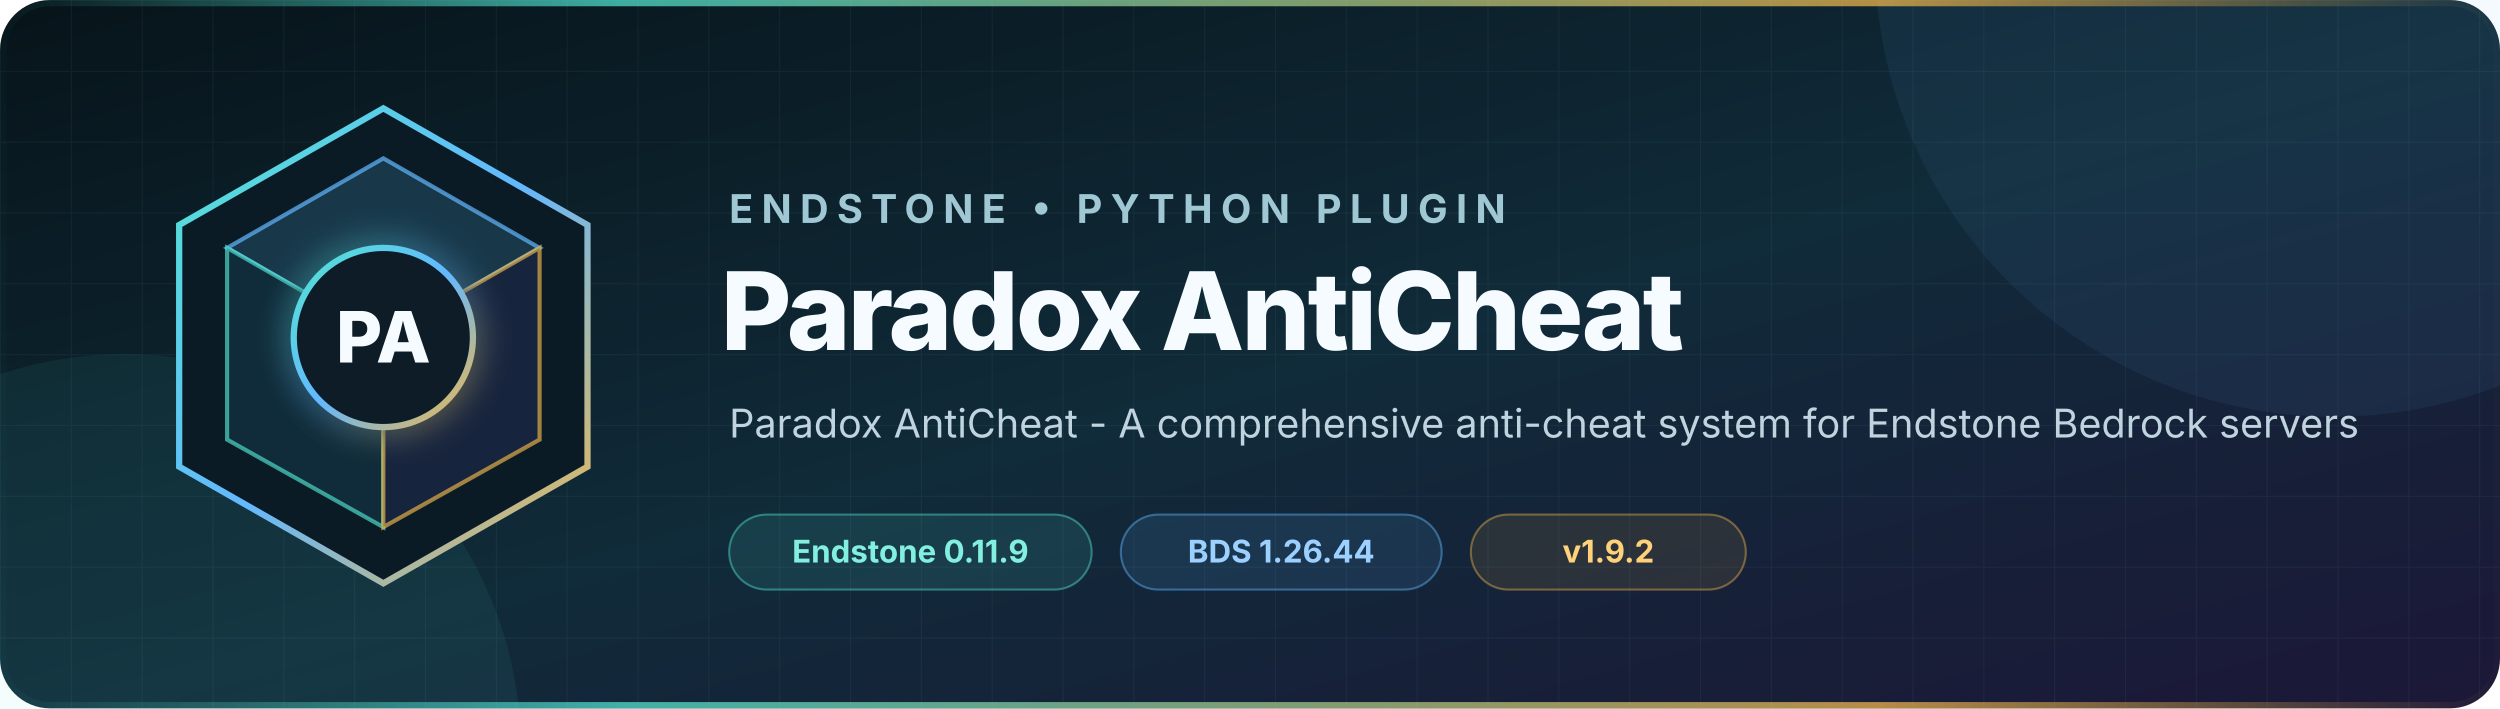
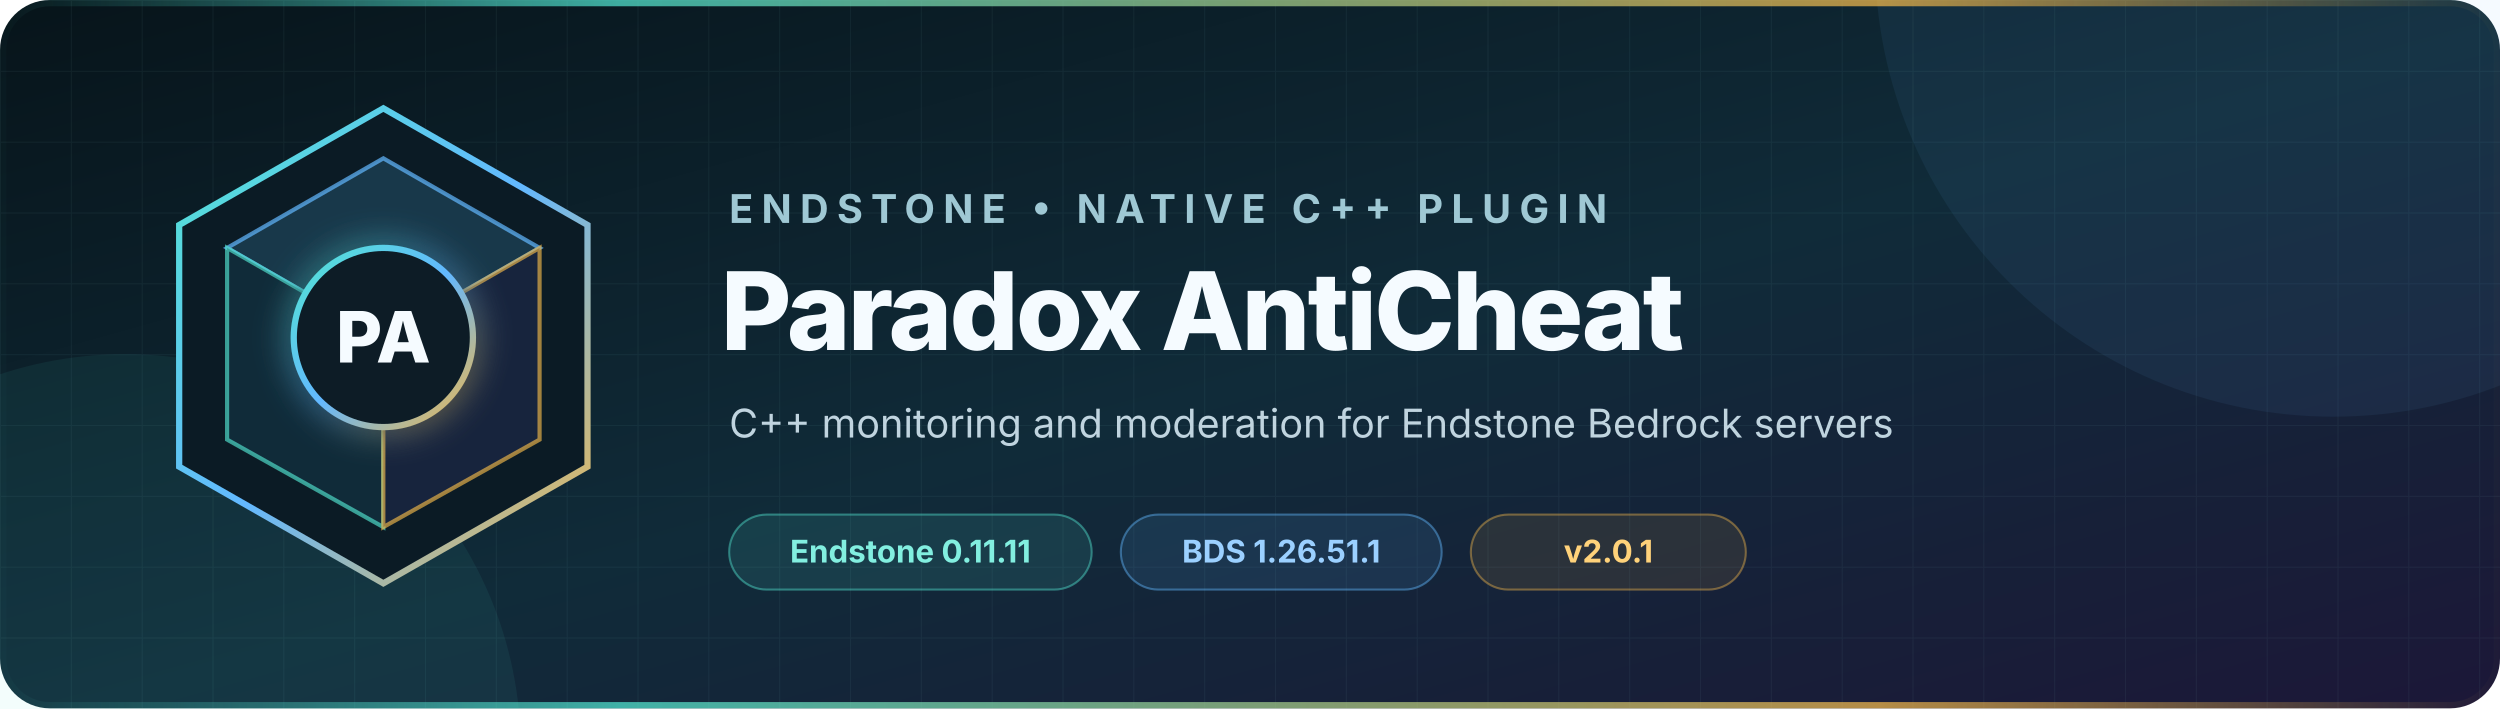
<svg xmlns="http://www.w3.org/2000/svg" width="1200" height="340" viewBox="0 0 1200 340" role="img" aria-labelledby="title description">
  <defs>
    <linearGradient id="background" x1="0" y1="0" x2="1" y2="1">
      <stop offset="0" stop-color="#07141a" />
      <stop offset="0.52" stop-color="#102b39" />
      <stop offset="1" stop-color="#1c1738" />
    </linearGradient>
    <linearGradient id="accent" x1="0" y1="0" x2="1" y2="1">
      <stop offset="0" stop-color="#52e5d1" />
      <stop offset="0.5" stop-color="#63b8ff" />
      <stop offset="1" stop-color="#f2b84b" />
    </linearGradient>
    <linearGradient id="rule" x1="0" y1="0" x2="1" y2="0">
      <stop offset="0" stop-color="#52e5d1" stop-opacity="0" />
      <stop offset="0.25" stop-color="#52e5d1" />
      <stop offset="0.75" stop-color="#f2b84b" />
      <stop offset="1" stop-color="#f2b84b" stop-opacity="0" />
    </linearGradient>
    <pattern id="grid" width="34" height="34" patternUnits="userSpaceOnUse">
      <path d="M34 0H0V34" fill="none" stroke="#9cdceb" stroke-opacity="0.055" />
    </pattern>
    <filter id="glow" x="-50%" y="-50%" width="200%" height="200%">
      <feGaussianBlur stdDeviation="8" result="blur" />
      <feMerge>
        <feMergeNode in="blur" />
        <feMergeNode in="SourceGraphic" />
      </feMerge>
    </filter>
  </defs>
  <rect width="1200" height="340" rx="24" fill="url(#background)" />
  <rect width="1200" height="340" rx="24" fill="url(#grid)" />
  <circle cx="1120" cy="-20" r="220" fill="#63b8ff" opacity="0.07" />
  <circle cx="60" cy="360" r="190" fill="#52e5d1" opacity="0.07" />
  <g transform="translate(72 48)">
    <path d="M112 4 210 60v116l-98 56-98-56V60Z" fill="#0b1b25" stroke="url(#accent)" stroke-width="3" />
    <path d="m112 28 75 43-75 43-75-43Z" fill="#18384a" stroke="#63b8ff" stroke-opacity="0.7" stroke-width="2" />
    <path d="m37 71 75 43v91l-75-42Z" fill="#102b39" stroke="#52e5d1" stroke-opacity="0.65" stroke-width="2" />
    <path d="m187 71-75 43v91l75-42Z" fill="#17243d" stroke="#f2b84b" stroke-opacity="0.65" stroke-width="2" />
    <circle cx="112" cy="114" r="43" fill="#0b1b25" stroke="url(#accent)" stroke-width="3" filter="url(#glow)" />
    <text x="112" y="126" text-anchor="middle" fill="#f5fbff" font-family="Inter, Segoe UI, Arial, sans-serif" font-size="34" font-weight="760">PA</text>
  </g>
  <g font-family="Inter, Segoe UI, Arial, sans-serif">
-     <text x="350" y="107" fill="#9fc8d4" font-size="19" font-weight="650" letter-spacing="4">ENDSTONE • PYTHON PLUGIN</text>
+     <text x="350" y="107" fill="#9fc8d4" font-size="19" font-weight="650" letter-spacing="4">ENDSTONE • NATIVE C++ PLUGIN</text>
    <text x="346" y="168" fill="#f5fbff" font-size="52" font-weight="760" letter-spacing="-1.3">Paradox AntiCheat</text>
-     <text x="350" y="210" fill="#c0d4df" font-size="19">Paradox AntiCheat - A comprehensive anti-cheat system for Endstone Bedrock servers</text>
+     <text x="350" y="210" fill="#c0d4df" font-size="19">C++ monitoring and moderation for Endstone Bedrock servers</text>
    <g transform="translate(350 247)" font-size="15" font-weight="650">
      <rect width="174" height="36" rx="18" fill="#52e5d1" fill-opacity="0.11" stroke="#52e5d1" stroke-opacity="0.44" />
-       <text x="87" y="23" text-anchor="middle" fill="#82efe0">Endstone 0.11.9</text>
+       <text x="87" y="23" text-anchor="middle" fill="#82efe0">Endstone 0.11.11</text>
      <rect x="188" width="154" height="36" rx="18" fill="#63b8ff" fill-opacity="0.11" stroke="#63b8ff" stroke-opacity="0.44" />
-       <text x="265" y="23" text-anchor="middle" fill="#9bd0ff">BDS 1.26.44</text>
+       <text x="265" y="23" text-anchor="middle" fill="#9bd0ff">BDS 1.26.51.1</text>
      <rect x="356" width="132" height="36" rx="18" fill="#f2b84b" fill-opacity="0.1" stroke="#f2b84b" stroke-opacity="0.42" />
-       <text x="422" y="23" text-anchor="middle" fill="#ffd27a">v1.9.2</text>
+       <text x="422" y="23" text-anchor="middle" fill="#ffd27a">v2.0.1</text>
    </g>
  </g>
  <rect x="1.5" y="1.5" width="1197" height="337" rx="22.5" fill="none" stroke="url(#rule)" stroke-width="3" opacity="0.72" />
</svg>
